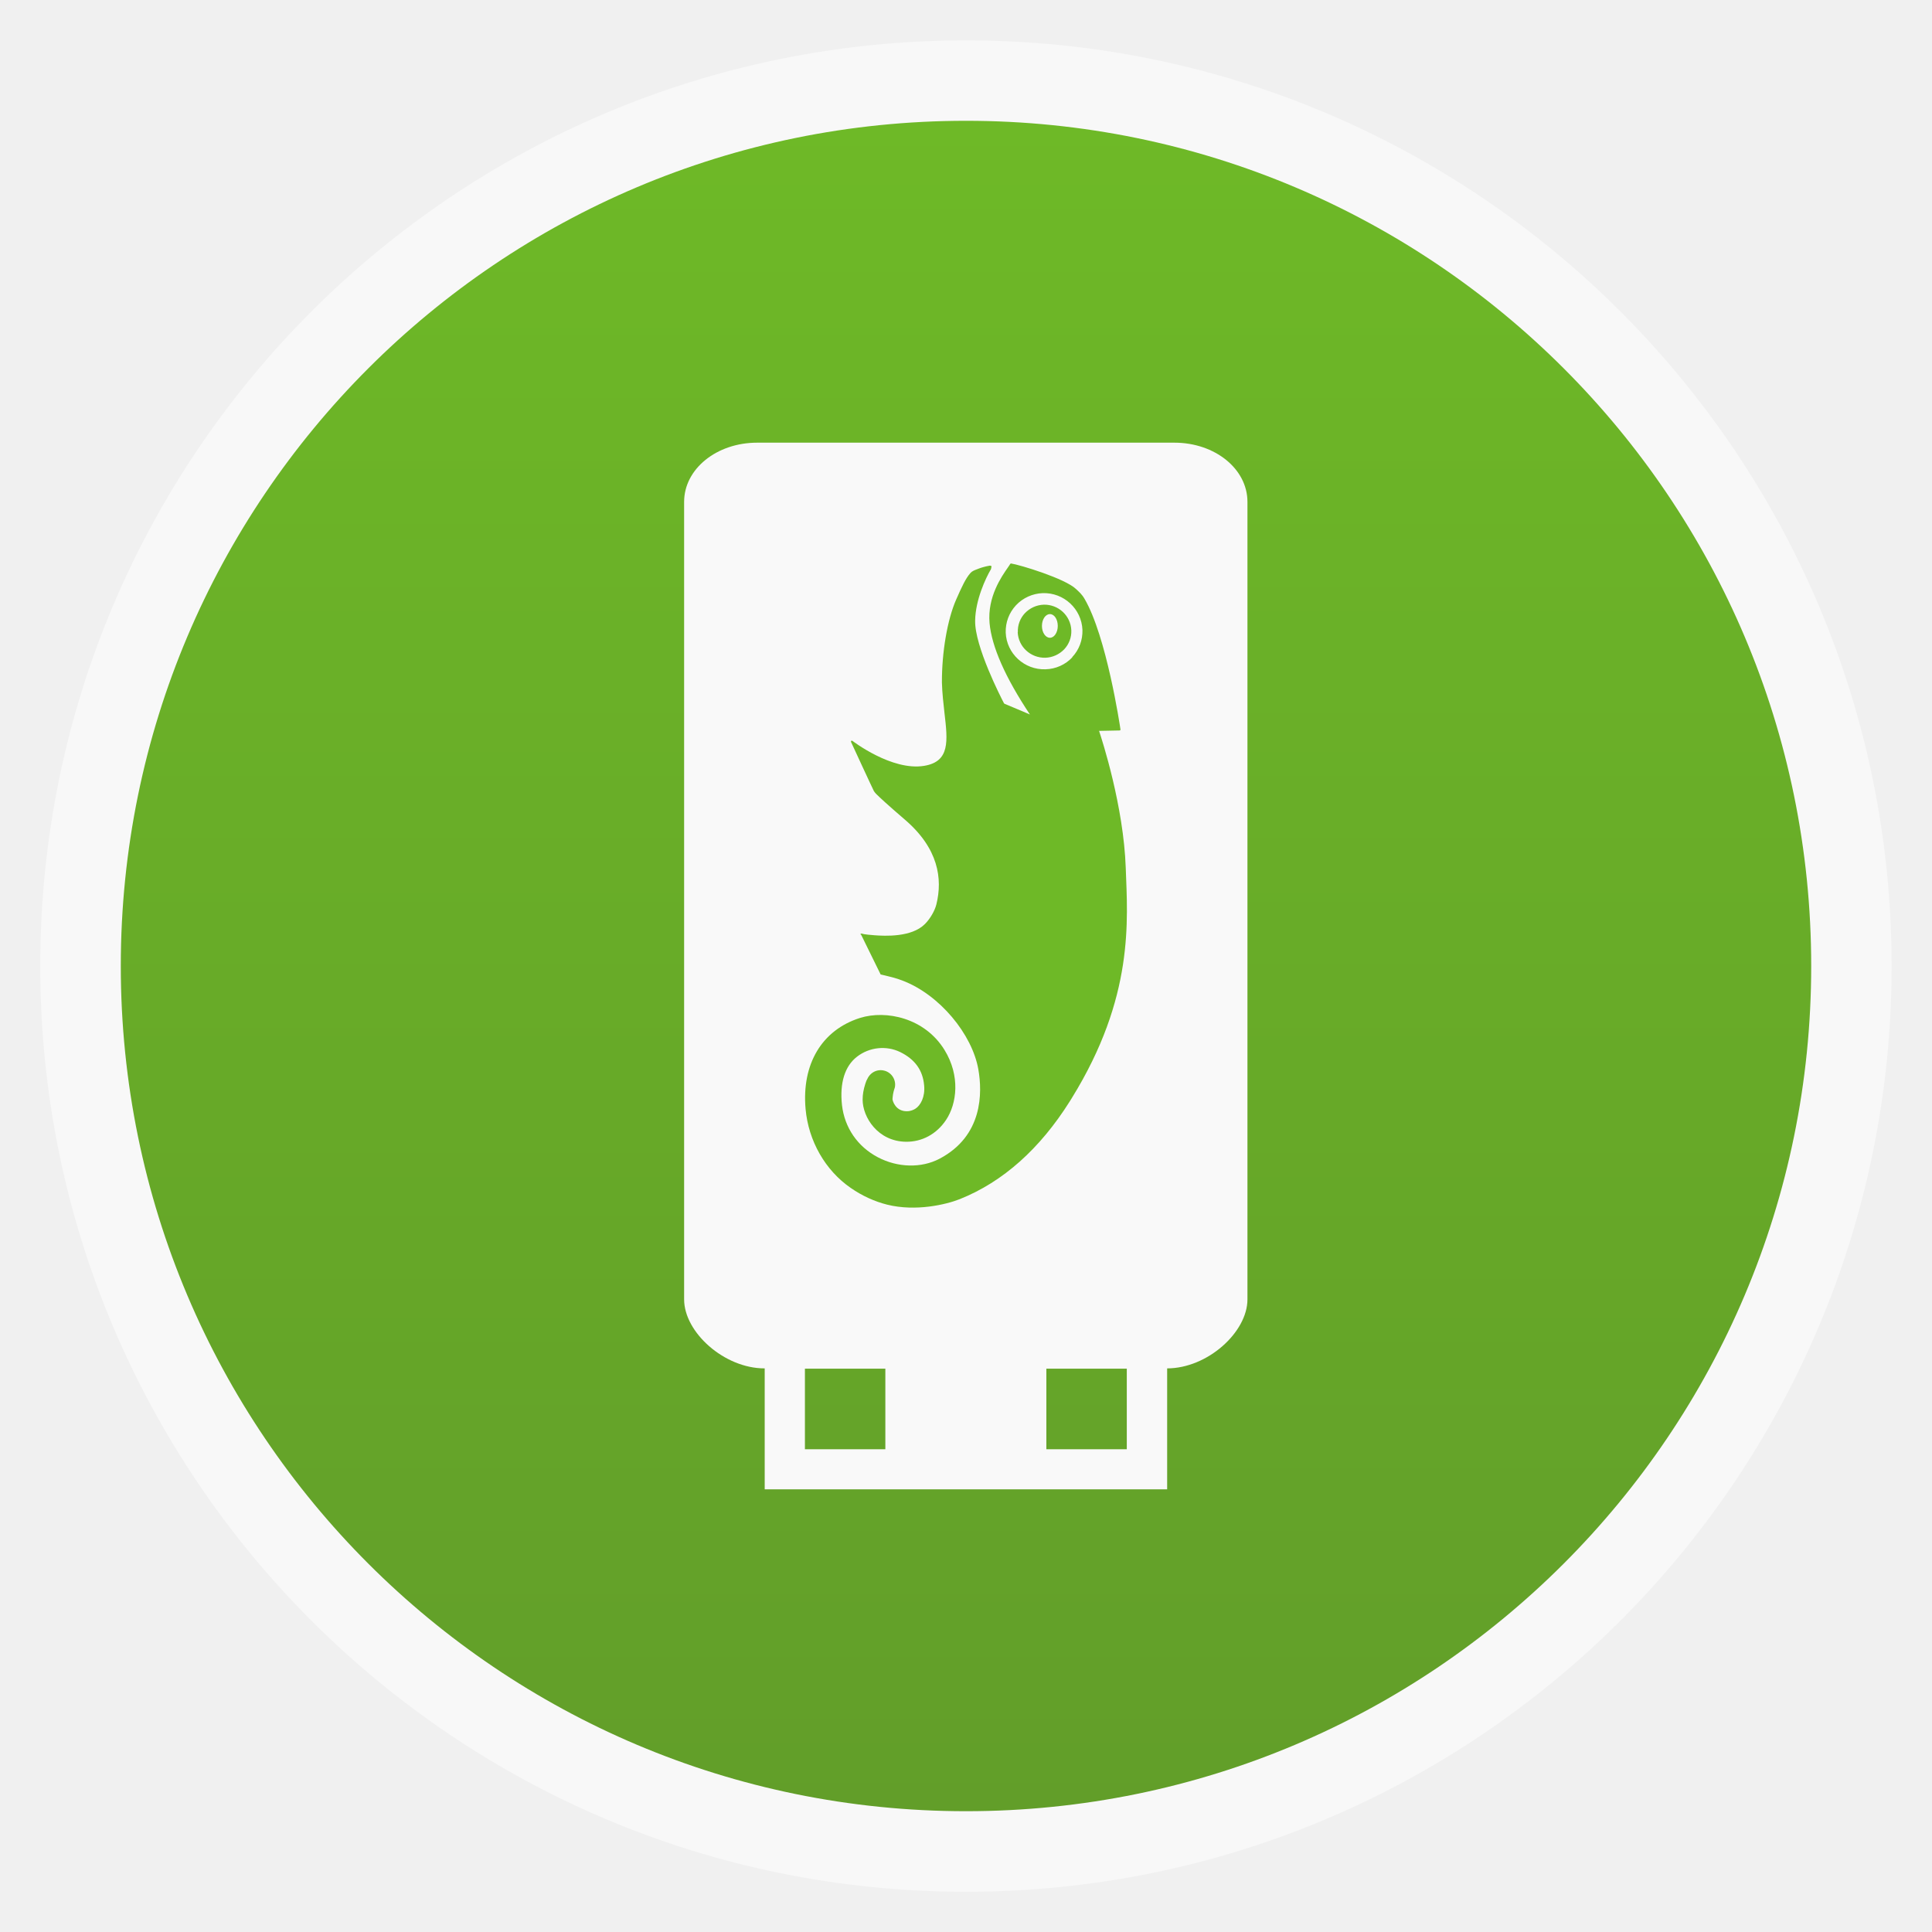
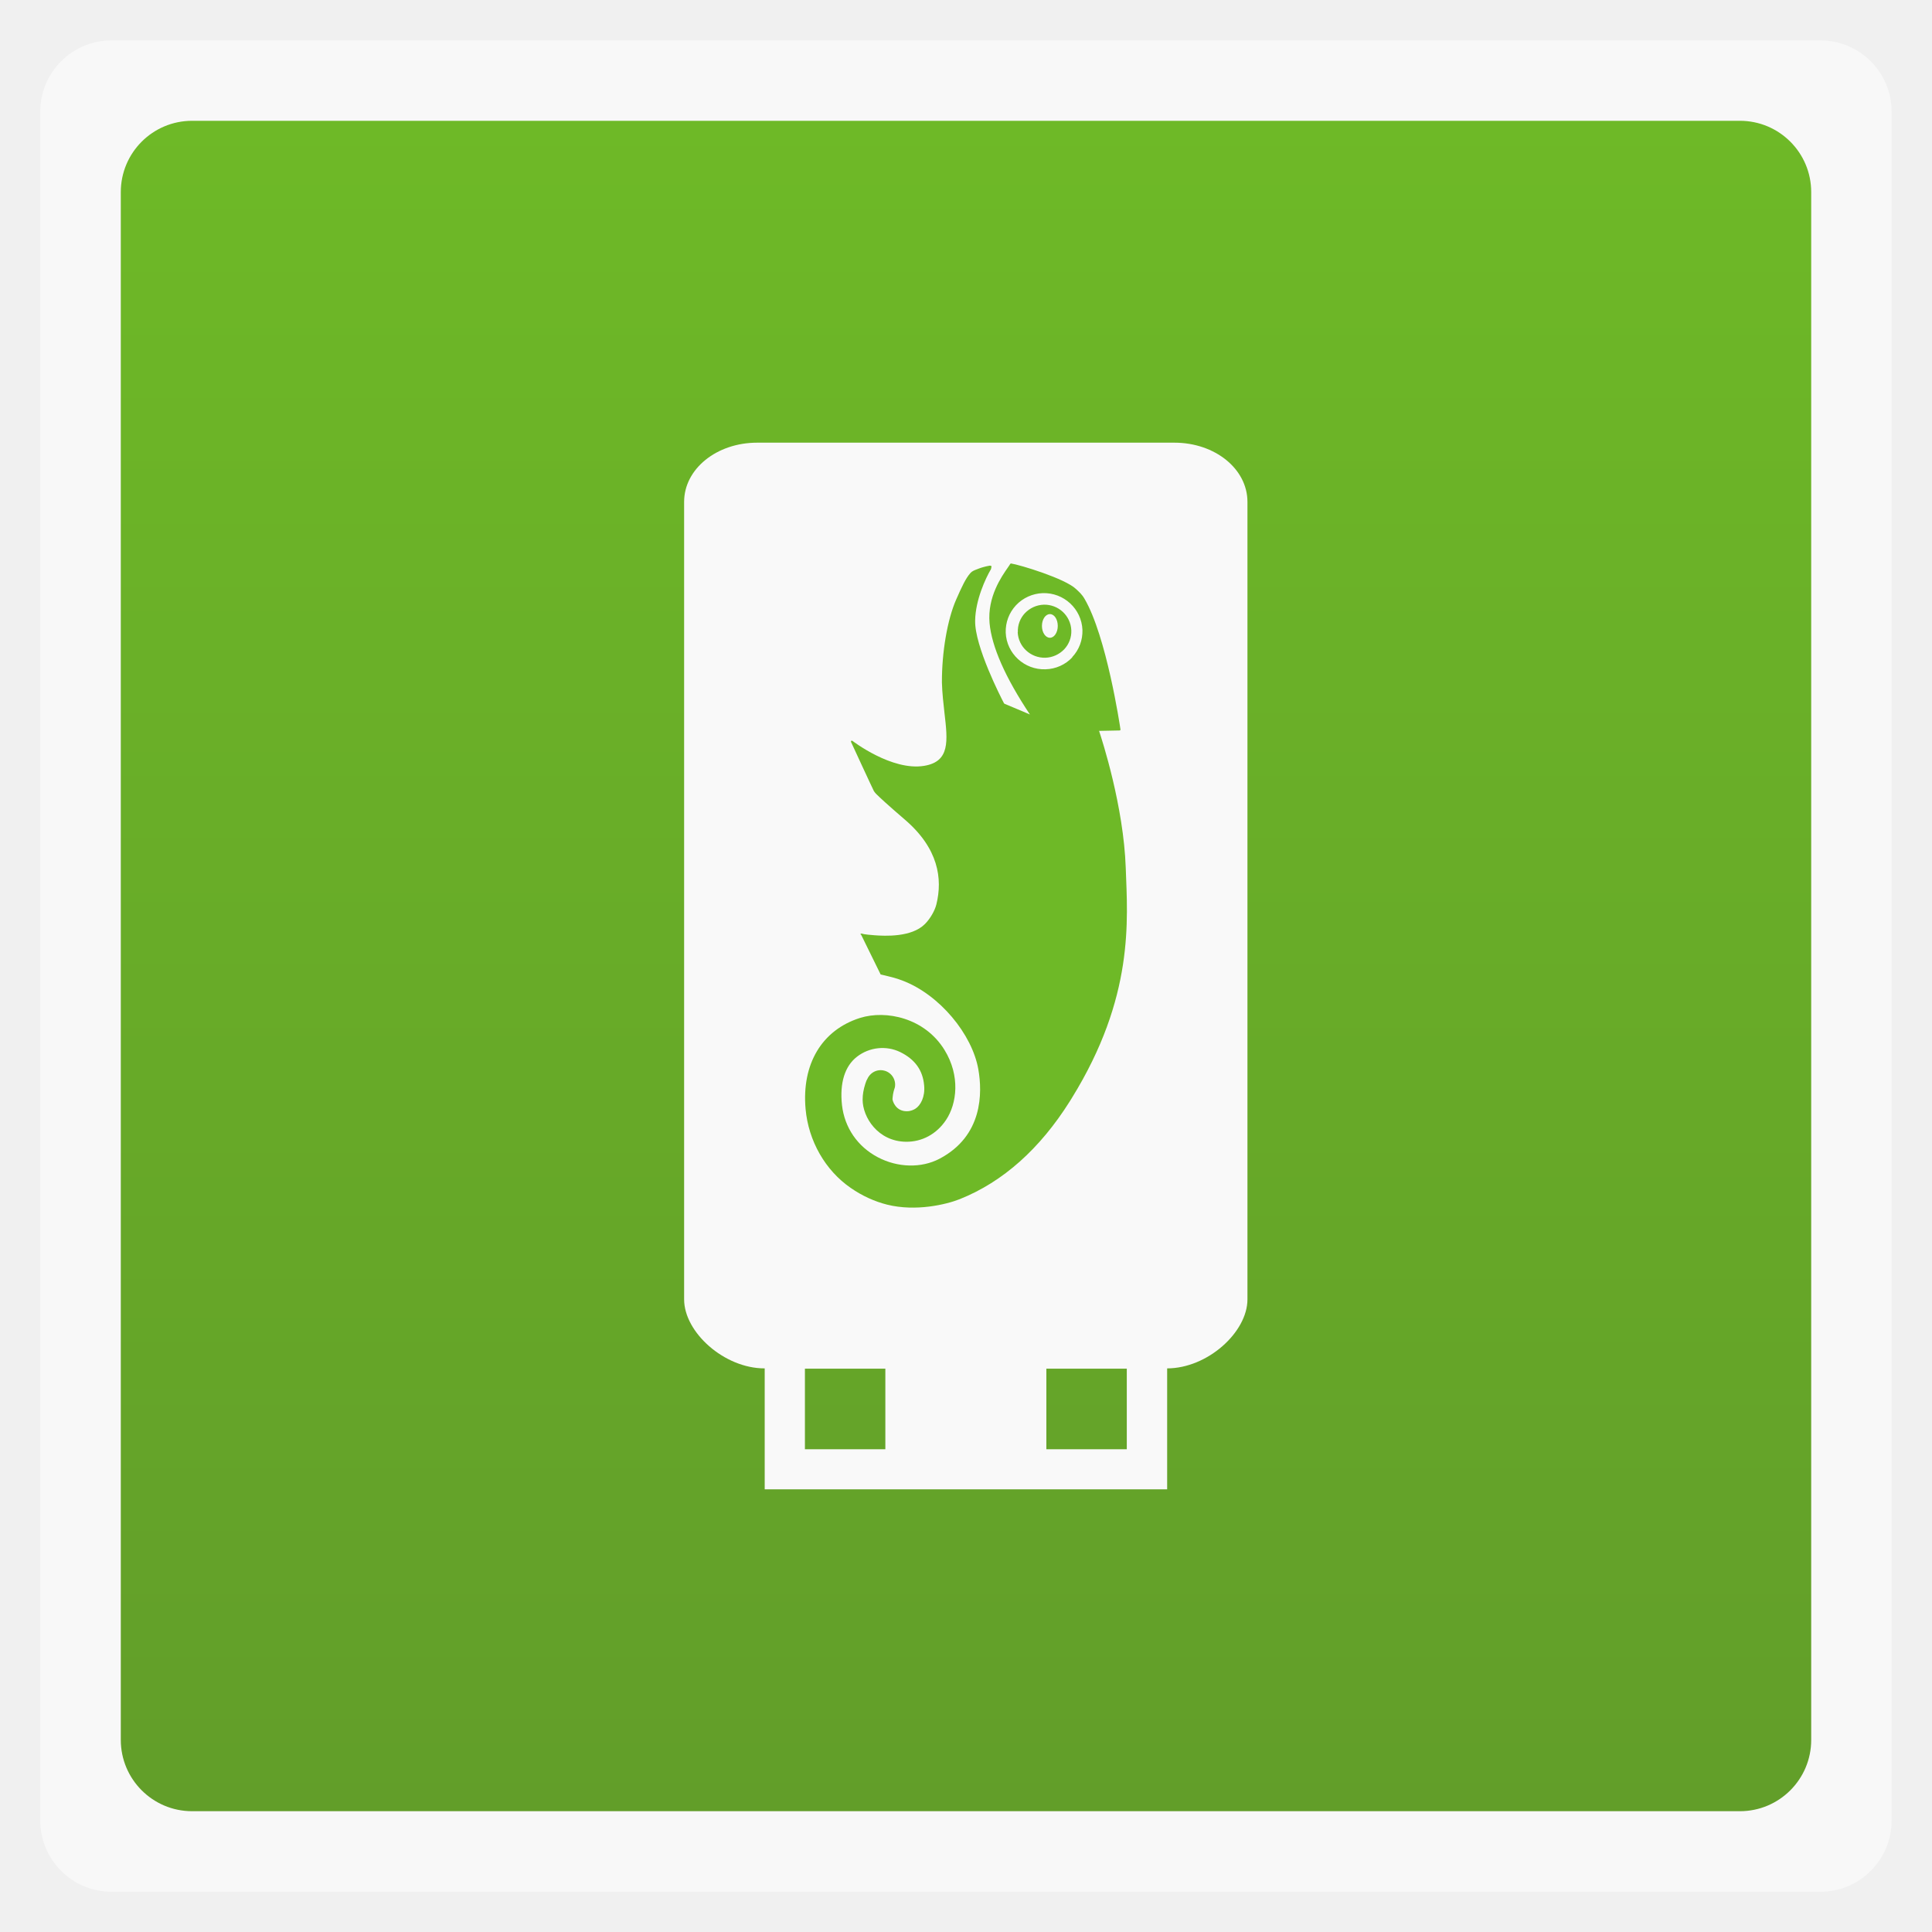
<svg xmlns="http://www.w3.org/2000/svg" xmlns:xlink="http://www.w3.org/1999/xlink" width="48" viewBox="0 0 13.547 13.547" height="48">
  <defs>
    <linearGradient id="0">
      <stop stop-color="#629e29" />
      <stop offset="1" stop-color="#6eb927" />
    </linearGradient>
    <linearGradient xlink:href="#0" id="1" gradientUnits="userSpaceOnUse" gradientTransform="matrix(1.10525,0,0,1.10525,-134.2787,-295.7618)" y1="279.1" x2="0" y2="268.33" />
  </defs>
-   <rect height="12.982" rx="6.491" y="0.283" x="0.282" width="12.982" opacity="0.5" fill="#ffffff" fill-rule="evenodd" />
-   <rect height="11.853" rx="5.926" y="0.847" x="0.847" width="11.853" fill="url(#1)" fill-rule="evenodd" />
+   <rect height="12.982" rx="0.5" y="0.283" x="0.282" width="12.982" opacity="0.5" fill="#ffffff" fill-rule="evenodd" />
+   <rect height="11.853" rx="0.5" y="0.847" x="0.847" width="11.853" fill="url(#1)" fill-rule="evenodd" />
  <path d="m 5.309,3.104 c -0.284,0 -0.512,0.184 -0.512,0.415 l 0,5.592 c 0,0.231 0.281,0.484 0.564,0.484 l 2.822,0 c 0.284,0 0.564,-0.254 0.564,-0.484 l 0,-5.592 c 0,-0.231 -0.228,-0.415 -0.512,-0.415 z" fill="#f9f9f9" />
  <path d="m 5.362,9.296 0,1.147 2.822,0 0,-1.147 z m 0.282,0.301 0.564,0 0,0.565 -0.564,0 z m 1.693,0 0.564,0 0,0.565 -0.564,0 z" fill="#f9f9f9" />
  <path d="m 7.136,4.432 0,0 c 0.004,0.103 0.091,0.183 0.195,0.18 0.05,-0.002 0.096,-0.023 0.131,-0.059 0.034,-0.036 0.052,-0.084 0.05,-0.133 -0.004,-0.103 -0.091,-0.183 -0.194,-0.18 -0.05,0.002 -0.096,0.023 -0.131,0.059 -0.034,0.036 -0.052,0.084 -0.05,0.134 l 0,0 z m 0.17,-0.043 c 0,-0.046 0.025,-0.083 0.056,-0.083 0.031,0 0.055,0.037 0.055,0.083 0,0.046 -0.025,0.083 -0.055,0.083 -0.031,0 -0.056,-0.037 -0.056,-0.083" fill="#6eb927" />
  <path d="m 6.034,6.554 6.49e-4,-0.007 0.008,-0.001 c 0.006,0.002 0.012,0.006 0.09,0.012 0.069,0.005 0.259,0.016 0.353,-0.079 0.037,-0.037 0.069,-0.093 0.08,-0.137 0.045,-0.181 0.014,-0.394 -0.221,-0.595 -0.121,-0.104 -0.176,-0.155 -0.201,-0.18 l -0.008,-0.009 -0.008,-0.011 c -0.005,-0.008 -0.161,-0.346 -0.161,-0.346 l 0.002,-0.007 0.007,-9.8e-5 c 0.003,0.002 0.278,0.214 0.505,0.176 0.181,-0.03 0.165,-0.173 0.142,-0.37 -0.007,-0.064 -0.016,-0.138 -0.018,-0.214 -0.001,-0.212 0.038,-0.441 0.1,-0.582 0.04,-0.091 0.067,-0.149 0.1,-0.186 0.011,-0.013 0.029,-0.02 0.048,-0.027 l 0.013,-0.005 c 0.015,-0.006 0.048,-0.015 0.066,-0.018 0.008,-0.002 0.016,-0.003 0.021,0.003 l -0.004,0.02 c -0.037,0.062 -0.109,0.216 -0.111,0.361 -0.004,0.179 0.182,0.541 0.202,0.579 l 0.004,0.004 c 0.022,0.009 0.151,0.063 0.178,0.075 -0.173,-0.26 -0.268,-0.476 -0.283,-0.641 -0.016,-0.184 0.085,-0.327 0.128,-0.389 0.008,-0.012 0.015,-0.021 0.016,-0.025 l 0.006,-0.004 c 0.065,0.01 0.38,0.106 0.456,0.179 0.021,0.02 0.041,0.036 0.06,0.069 0.154,0.263 0.248,0.887 0.252,0.916 l -0.001,0.005 -0.004,0.002 c 0,0 -0.13,0.003 -0.145,0.003 0.021,0.064 0.172,0.527 0.187,0.961 0.013,0.368 0.061,0.904 -0.379,1.615 l -0.013,0.021 c -0.21,0.334 -0.469,0.565 -0.771,0.686 -0.095,0.038 -0.309,0.089 -0.51,0.039 -0.088,-0.022 -0.176,-0.062 -0.255,-0.117 -0.179,-0.123 -0.297,-0.33 -0.317,-0.554 -0.028,-0.315 0.114,-0.553 0.381,-0.638 0.184,-0.058 0.455,0 0.593,0.224 0.112,0.182 0.087,0.377 0.011,0.491 -0.066,0.099 -0.168,0.154 -0.28,0.153 -0.199,-0.002 -0.305,-0.173 -0.305,-0.295 0,-0.036 0.006,-0.071 0.019,-0.112 0.004,-0.014 0.01,-0.028 0.019,-0.043 l 0.003,-0.005 0.002,-0.003 -5.98e-4,0.001 c 0.019,-0.028 0.05,-0.045 0.084,-0.045 0.009,0 0.018,0.001 0.028,0.004 0.05,0.014 0.081,0.064 0.072,0.115 l -0.002,0.007 -0.003,0.009 -0.004,0.014 c -0.007,0.028 -0.007,0.049 -0.008,0.054 0.001,0.014 0.022,0.085 0.1,0.085 l 8.98e-4,0 c 0.028,-1.49e-4 0.049,-0.011 0.06,-0.018 0.035,-0.022 0.069,-0.082 0.061,-0.163 -0.009,-0.106 -0.064,-0.183 -0.168,-0.234 -0.097,-0.047 -0.215,-0.035 -0.302,0.032 -0.086,0.066 -0.123,0.184 -0.106,0.34 0.018,0.158 0.109,0.291 0.252,0.366 0.139,0.073 0.305,0.077 0.432,0.01 0.304,-0.16 0.301,-0.462 0.272,-0.627 -0.043,-0.245 -0.271,-0.524 -0.534,-0.623 -0.042,-0.016 -0.075,-0.024 -0.105,-0.031 l -0.046,-0.011 -0.136,-0.277 -0.003,-0.004 0,0 z m 1.485,-1.945 0,0 c -0.049,0.052 -0.116,0.082 -0.188,0.084 -0.148,0.005 -0.273,-0.11 -0.279,-0.257 -0.002,-0.072 0.023,-0.139 0.072,-0.192 0.049,-0.052 0.116,-0.082 0.187,-0.085 0.148,-0.005 0.273,0.11 0.279,0.258 0.002,0.071 -0.023,0.139 -0.072,0.191" fill="#6eb927" fill-rule="evenodd" />
</svg>
